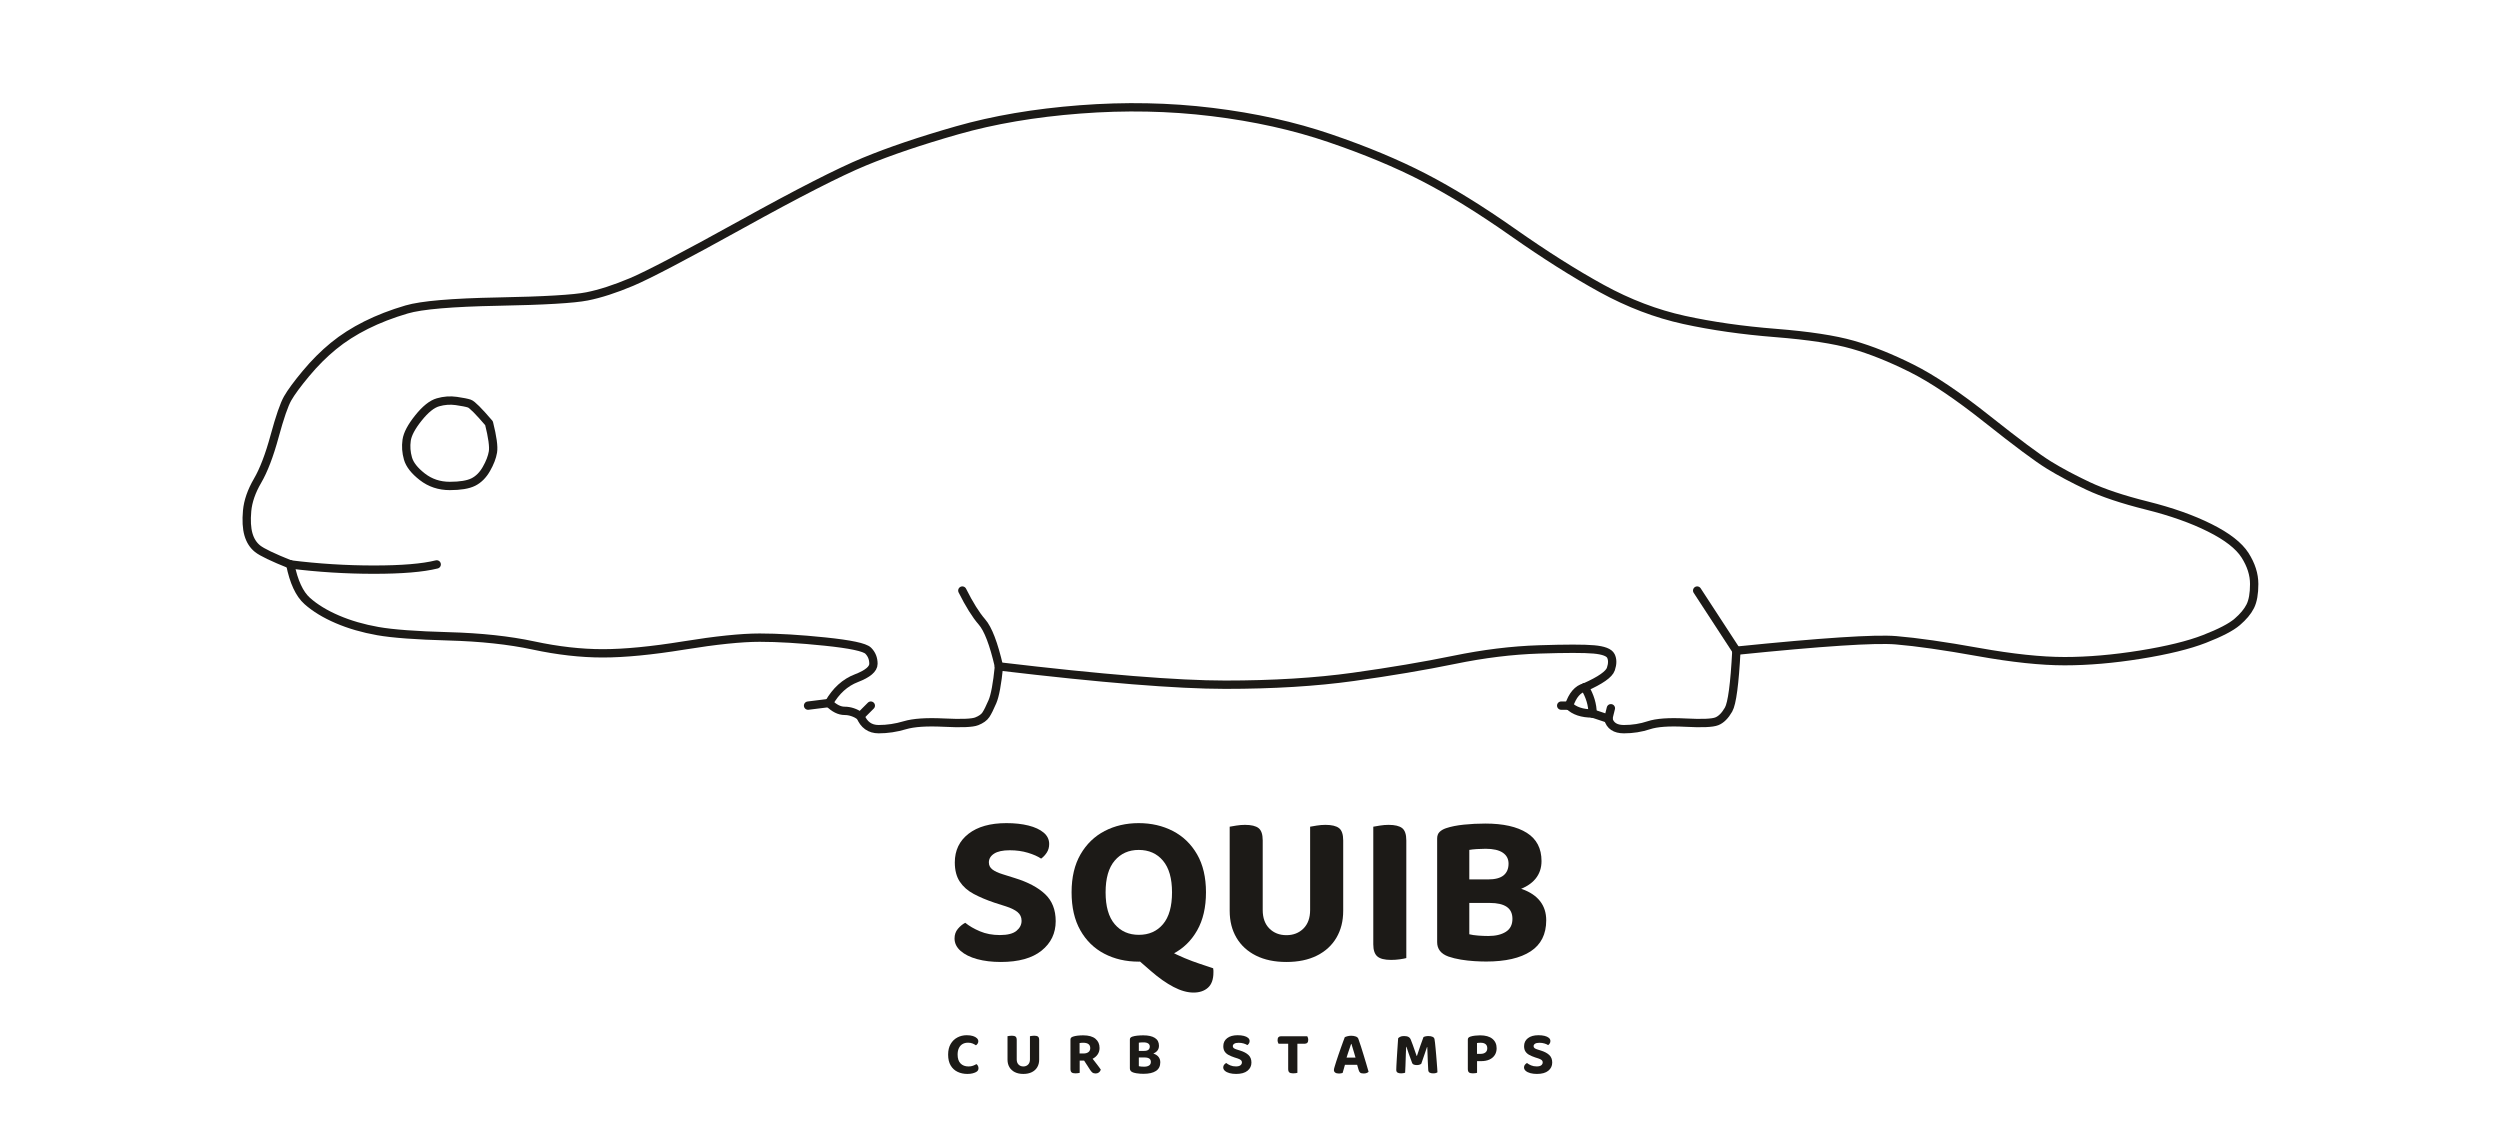
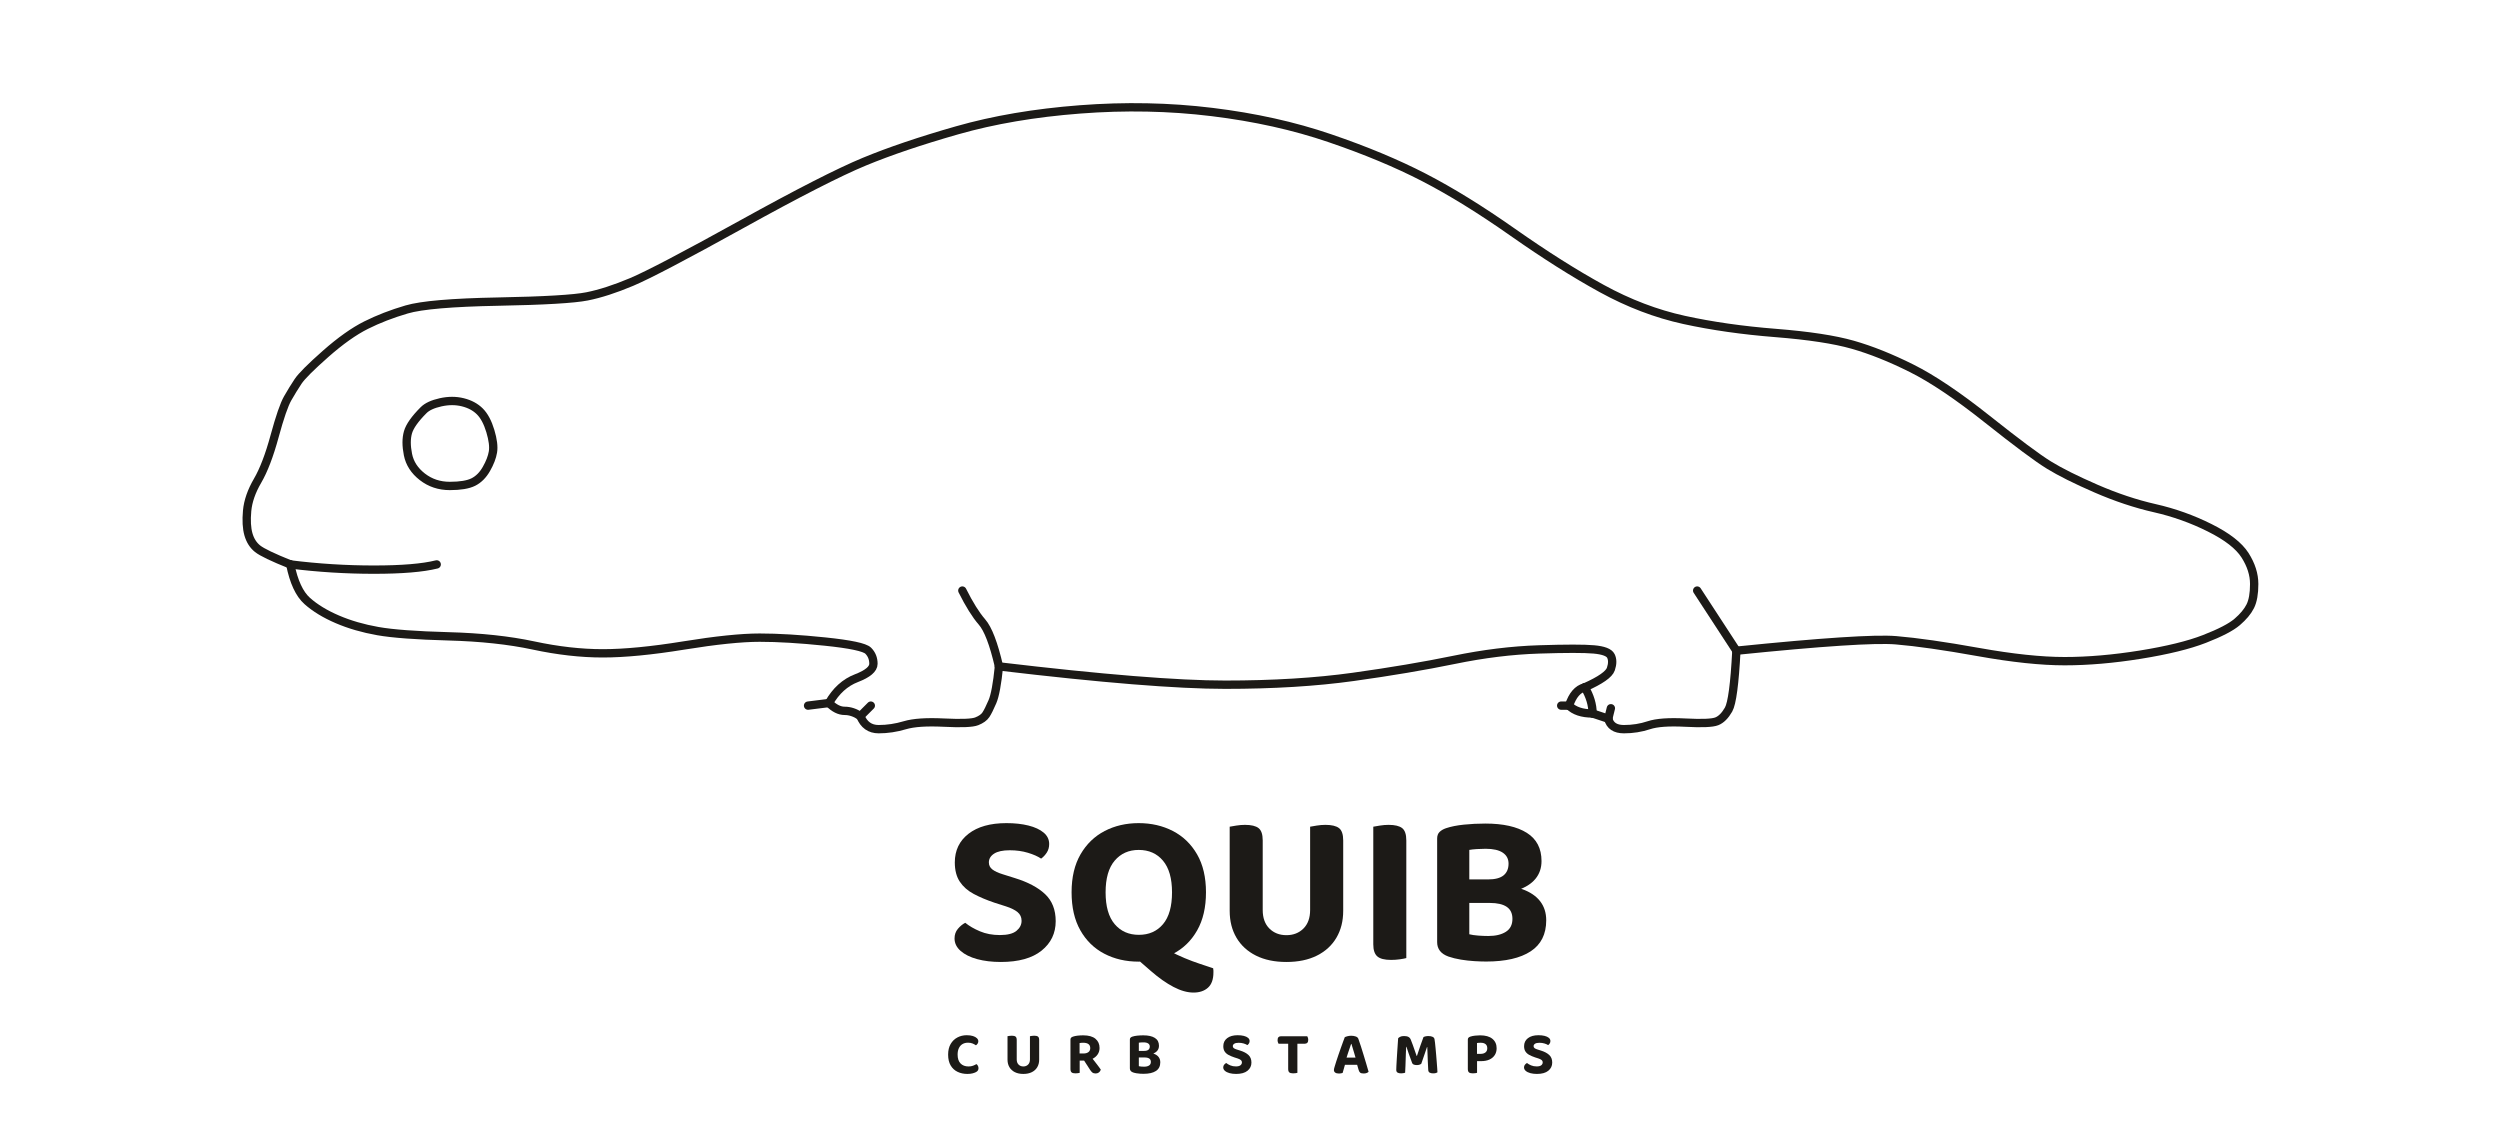
<svg xmlns="http://www.w3.org/2000/svg" viewBox="0 0 1200 550">
  <g fill="none">
    <g fill="none" stroke="#1c1a17" stroke-width="4" stroke-linecap="round" stroke-linejoin="round">
-       <path d="M 833.47 312.34 L 814.64 283.47" />
-       <path d="M 833.47 312.34 Q 894.98 306.07 910.04 307.32 Q 925.10 308.58 949.58 312.97 Q 974.06 317.36 991.00 317.36 Q 1007.95 317.36 1027.41 314.23 Q 1046.86 311.09 1058.16 306.69 Q 1069.46 302.30 1073.85 298.54 Q 1078.24 294.77 1080.13 291.00 Q 1082.01 287.24 1082.01 280.33 Q 1082.01 273.43 1077.62 266.53 Q 1073.22 259.62 1060.67 253.35 Q 1048.12 247.07 1030.54 242.68 Q 1012.97 238.28 1002.30 233.26 Q 991.63 228.24 983.47 223.22 Q 975.31 218.20 953.97 201.26 Q 932.64 184.31 917.57 176.78 Q 902.51 169.25 889.33 165.48 Q 876.15 161.72 852.30 159.83 Q 828.45 157.95 808.37 153.56 Q 788.28 149.16 768.83 138.49 Q 749.37 127.82 726.15 111.51 Q 702.93 95.19 683.47 85.15 Q 664.02 75.10 638.28 66.32 Q 612.55 57.53 581.80 53.77 Q 551.05 50.00 518.41 52.51 Q 485.77 55.02 459.41 62.55 Q 433.05 70.08 414.85 77.62 Q 396.65 85.15 355.86 107.74 Q 315.06 130.33 303.14 135.36 Q 291.21 140.38 281.80 142.26 Q 272.38 144.14 239.12 144.77 Q 205.86 145.40 195.19 148.54 Q 184.52 151.67 175.73 156.07 Q 166.95 160.46 160.04 166.11 Q 153.14 171.76 146.86 179.29 Q 140.59 186.82 138.08 191.21 Q 135.56 195.61 131.80 209.41 Q 128.03 223.22 123.64 230.75 Q 119.25 238.28 118.62 245.19 Q 117.99 252.09 119.25 256.49 Q 120.50 260.88 123.64 263.39 Q 126.78 265.90 139.33 270.92" />
-       <path d="M 833.47 312.34 Q 832.22 336.19 829.71 340.59 Q 827.20 344.98 824.06 346.23 Q 820.92 347.49 809.00 346.86 Q 797.07 346.23 791.42 348.12 Q 785.77 350.00 779.50 350.00 Q 773.22 350.00 771.97 344.98" />
-       <path d="M 773.22 339.96 L 771.97 344.98" />
+       <path d="M 760.67 329.92 Q 771.97 324.90 773.22 321.13 Q 774.48 317.36 773.22 314.85 Q 771.97 312.34 765.06 311.72 Q 758.16 311.09 738.70 311.72 Q 719.25 312.34 697.91 316.74 Q 676.57 321.13 649.58 324.90 Q 622.59 328.66 588.08 328.66 Q 553.56 328.66 479.50 319.87" />
+       <path d="M 760.67 329.92 Q 755.65 331.17 753.14 338.70" />
+       <path d="M 760.67 329.92 Q 764.44 336.19 764.44 342.47" />
+       <path d="M 387.87 338.70 L 397.91 337.45" />
+       <path d="M 139.33 270.92 Q 126.78 265.90 123.64 263.39 Q 120.50 260.88 119.25 256.49 Q 117.99 252.09 118.62 245.19 Q 119.25 238.28 123.64 230.75 Q 128.03 223.22 131.80 209.41 Q 135.56 195.61 138.08 191.21 Q 140.59 186.82 143.10 183.05 Q 145.61 179.29 156.28 169.87 Q 166.95 160.46 175.73 156.07 Q 184.52 151.67 195.19 148.54 Q 205.86 145.40 239.12 144.77 Q 272.38 144.14 281.80 142.26 Q 291.21 140.38 303.14 135.36 Q 315.06 130.33 355.86 107.74 Q 396.65 85.15 414.85 77.62 Q 433.05 70.08 459.41 62.55 Q 485.77 55.02 518.41 52.51 Q 551.05 50.00 581.80 53.77 Q 612.55 57.53 638.28 66.32 Q 664.02 75.10 683.47 85.15 Q 702.93 95.19 726.15 111.51 Q 749.37 127.82 768.83 138.49 Q 788.28 149.16 808.37 153.56 Q 828.45 157.95 852.30 159.83 Q 876.15 161.72 889.33 165.48 Q 902.51 169.25 917.57 176.78 Q 932.64 184.31 953.97 201.26 Q 975.31 218.20 983.47 223.22 Q 991.63 228.24 1006.07 234.52 Q 1020.50 240.79 1034.31 243.93 Q 1048.12 247.07 1060.67 253.35 Q 1073.22 259.62 1077.62 266.53 Q 1082.01 273.43 1082.01 280.33 Q 1082.01 287.24 1080.13 291.00 Q 1078.24 294.77 1073.85 298.54 Q 1069.46 302.30 1058.16 306.69 Q 1046.86 311.09 1027.41 314.23 Q 1007.95 317.36 991.00 317.36 Q 974.06 317.36 949.58 312.97 Q 925.10 308.58 910.04 307.32 Q 894.98 306.07 833.47 312.34" />
      <path d="M 139.33 270.92 Q 159.41 273.43 179.50 273.43 Q 199.58 273.43 209.62 270.92" />
      <path d="M 139.33 270.92 Q 141.84 283.47 147.49 288.49 Q 153.14 293.51 161.92 297.28 Q 170.71 301.05 181.38 302.93 Q 192.05 304.81 215.27 305.44 Q 238.49 306.07 256.07 309.83 Q 273.64 313.60 289.33 313.60 Q 305.02 313.60 328.24 309.83 Q 351.46 306.07 364.64 306.07 Q 377.82 306.07 396.03 307.95 Q 414.23 309.83 416.74 312.34 Q 419.25 314.85 419.25 318.62 Q 419.25 322.38 411.09 325.52 Q 402.93 328.66 397.91 337.45" />
-       <path d="M 749.37 338.70 L 753.14 338.70" />
-       <path d="M 461.92 283.47 Q 466.95 293.51 471.34 298.54 Q 475.73 303.56 479.50 319.87" />
-       <path d="M 764.44 342.47 Q 764.44 336.19 760.67 329.92" />
-       <path d="M 764.44 342.47 Q 756.90 342.47 753.14 338.70" />
-       <path d="M 764.44 342.47 L 771.97 344.98" />
-       <path d="M 753.14 338.70 Q 755.65 331.17 760.67 329.92" />
-       <path d="M 397.91 337.45 L 387.87 338.70" />
+       <path d="M 771.97 344.98 L 773.22 339.96" />
+       <path d="M 771.97 344.98 L 764.44 342.47" />
+       <path d="M 771.97 344.98 Q 773.22 350.00 779.50 350.00 Q 785.77 350.00 791.42 348.12 Q 797.07 346.23 809.00 346.86 Q 820.92 347.49 824.06 346.23 Q 827.20 344.98 829.71 340.59 Q 832.22 336.19 833.47 312.34" />
+       <path d="M 814.64 283.47 L 833.47 312.34" />
+       <path d="M 753.14 338.70 L 749.37 338.70" />
+       <path d="M 753.14 338.70 Q 756.90 342.47 764.44 342.47" />
      <path d="M 397.91 337.45 Q 401.67 341.21 405.44 341.21 Q 409.21 341.21 412.97 343.72" />
-       <path d="M 760.67 329.92 Q 771.97 324.90 773.22 321.13 Q 774.48 317.36 773.22 314.85 Q 771.97 312.34 765.06 311.72 Q 758.16 311.09 738.70 311.72 Q 719.25 312.34 697.91 316.74 Q 676.57 321.13 649.58 324.90 Q 622.59 328.66 588.08 328.66 Q 553.56 328.66 479.50 319.87" />
+       <path d="M 479.50 319.87 Q 475.73 303.56 471.34 298.54 Q 466.95 293.51 461.92 283.47" />
+       <path d="M 479.50 319.87 Q 478.24 332.43 476.36 336.82 Q 474.48 341.21 473.22 343.10 Q 471.97 344.98 468.83 346.23 Q 465.69 347.49 453.14 346.86 Q 440.59 346.23 434.31 348.12 Q 428.03 350.00 421.76 350.00 Q 415.48 350.00 412.97 343.72" />
      <path d="M 417.99 338.70 L 412.97 343.72" />
-       <path d="M 412.97 343.72 Q 415.48 350.00 421.76 350.00 Q 428.03 350.00 434.31 348.12 Q 440.59 346.23 453.14 346.86 Q 465.69 347.49 468.83 346.23 Q 471.97 344.98 473.22 343.10 Q 474.48 341.21 476.36 336.82 Q 478.24 332.43 479.50 319.87" />
-       <path d="M 234.73 203.14 Q 227.20 194.35 225.31 193.72 Q 223.43 193.10 219.04 192.47 Q 214.64 191.84 210.25 193.10 Q 205.86 194.35 200.84 200.63 Q 195.82 206.90 195.19 211.30 Q 194.56 215.69 195.82 220.08 Q 197.07 224.48 202.72 228.87 Q 208.37 233.26 215.90 233.26 Q 223.43 233.26 227.20 231.38 Q 230.96 229.50 233.47 225.10 Q 235.98 220.71 236.61 216.95 Q 237.24 213.18 234.73 203.14" />
+       <path d="M 203.35 196.86 Q 205.86 194.35 211.51 193.10 Q 217.15 191.84 222.18 193.10 Q 227.20 194.35 230.33 197.49 Q 233.47 200.63 235.36 206.90 Q 237.24 213.18 236.61 216.95 Q 235.98 220.71 233.47 225.10 Q 230.96 229.50 227.20 231.38 Q 223.43 233.26 215.90 233.26 Q 208.37 233.26 202.72 228.87 Q 197.07 224.48 195.82 218.20 Q 194.56 211.92 195.82 207.53 Q 197.07 203.14 203.35 196.86" />
    </g>
  </g>
  <g fill="#1c1a17">
    <path d="M479.926 448.826Q485.471 448.826 487.913 446.8Q490.355 444.774 490.355 441.996Q490.355 439.391 488.429 437.809Q486.503 436.226 482.788 435.036L477.297 433.28Q471.664 431.375 467.373 429.085Q463.082 426.795 460.694 423.188Q458.306 419.581 458.306 413.974Q458.306 405.333 464.881 400.217Q471.456 395.1 483.104 395.1Q489.036 395.1 493.654 396.256Q498.271 397.413 500.938 399.64Q503.605 401.868 503.605 405.134Q503.605 407.434 502.481 409.198Q501.358 410.962 499.74 412.139Q497.377 410.534 493.392 409.329Q489.406 408.125 484.681 408.125Q479.676 408.125 477.168 409.749Q474.659 411.374 474.659 413.974Q474.659 416.033 476.338 417.333Q478.016 418.633 481.365 419.665L487.077 421.458Q496.557 424.378 501.645 429.181Q506.733 433.983 506.733 442.154Q506.733 450.844 499.962 456.296Q493.192 461.747 480.4 461.747Q474.056 461.747 469.047 460.383Q464.039 459.018 461.11 456.452Q458.181 453.885 458.181 450.461Q458.181 447.745 459.787 445.837Q461.393 443.93 463.323 442.936Q466.11 445.224 470.36 447.025Q474.609 448.826 479.926 448.826Z" />
    <path d="M544.884 459.526 561.191 456.397Q565.056 458.403 568.673 459.915Q572.29 461.427 575.735 462.567Q579.179 463.706 582.316 464.767Q582.445 465.416 582.445 465.884Q582.445 466.352 582.445 466.768Q582.445 471.748 579.826 474.09Q577.207 476.432 572.889 476.432Q568.455 476.432 563.284 473.73Q558.113 471.028 552.46 466.111ZM578.871 428.305Q578.871 439.121 574.643 446.572Q570.414 454.022 563.128 457.806Q555.842 461.589 546.577 461.589Q537.338 461.589 530.039 457.766Q522.74 453.943 518.551 446.532Q514.362 439.121 514.362 428.305Q514.362 417.489 518.655 410.078Q522.948 402.667 530.235 398.883Q537.521 395.1 546.577 395.1Q555.659 395.1 562.984 398.883Q570.31 402.667 574.591 410.078Q578.871 417.489 578.871 428.305ZM562.572 428.305Q562.572 418.3 558.238 413.133Q553.903 407.967 546.577 407.967Q539.435 407.967 535.06 413.094Q530.686 418.221 530.686 428.305Q530.686 438.468 535.048 443.595Q539.41 448.722 546.656 448.722Q553.928 448.722 558.25 443.595Q562.572 438.468 562.572 428.305Z" />
    <path d="M617.48 461.747Q608.969 461.747 602.864 458.69Q596.759 455.632 593.504 450.103Q590.249 444.575 590.249 437.212V430.343H606.103V436.8Q606.103 442.511 609.308 445.696Q612.513 448.88 617.48 448.88Q622.447 448.88 625.653 445.696Q628.858 442.511 628.858 436.8V430.343H644.737V437.212Q644.737 444.575 641.481 450.103Q638.226 455.632 632.121 458.69Q626.017 461.747 617.48 461.747ZM606.103 433.501H590.249V396.818Q591.322 396.61 593.442 396.271Q595.561 395.932 597.6 395.932Q602.101 395.932 604.102 397.488Q606.103 399.044 606.103 403.416ZM644.737 433.659H628.858V396.818Q629.931 396.61 632.051 396.271Q634.17 395.932 636.209 395.932Q640.71 395.932 642.723 397.488Q644.737 399.044 644.737 403.416Z" />
    <path d="M659.176 416.004H675.03V459.871Q674.036 460.158 671.968 460.458Q669.901 460.757 667.704 460.757Q663.045 460.757 661.11 459.07Q659.176 457.383 659.176 453.273ZM675.03 435.934H659.176V396.818Q660.249 396.61 662.369 396.271Q664.488 395.932 666.527 395.932Q671.028 395.932 673.029 397.488Q675.03 399.044 675.03 403.416Z" />
    <path d="M722.911 422.123V433.413H699.765V422.123ZM715.14 433.413 716.334 424.736Q724.987 424.736 730.695 426.799Q736.402 428.862 739.296 432.631Q742.189 436.4 742.189 441.738Q742.189 451.755 734.705 456.647Q727.221 461.539 713.372 461.539Q710.881 461.539 707.677 461.344Q704.474 461.148 701.217 460.614Q697.96 460.079 695.227 459.139Q689.831 457.18 689.831 452.221V402.53Q689.831 400.47 690.992 399.337Q692.152 398.203 694.053 397.55Q697.589 396.352 702.621 395.83Q707.652 395.308 712.94 395.308Q725.798 395.308 732.864 399.757Q739.93 404.206 739.93 413.312Q739.93 418.313 737.008 421.847Q734.085 425.38 728.523 427.221Q722.961 429.062 714.978 429.062L714.279 422.123Q719.325 422.123 721.715 420.172Q724.105 418.221 724.105 414.548Q724.105 411.166 721.341 409.29Q718.577 407.414 713.098 407.414Q711.064 407.414 708.873 407.555Q706.683 407.696 705.265 407.954V448.448Q706.97 448.889 709.535 449.082Q712.1 449.275 714.4 449.275Q719.633 449.275 722.801 447.272Q725.969 445.269 725.969 441.055Q725.969 437.149 723.23 435.281Q720.49 433.413 715.14 433.413Z" />
    <path d="M469.588 499.818Q469.588 500.459 469.242 500.962Q468.896 501.465 468.445 501.742Q467.72 501.242 466.812 500.867Q465.904 500.491 464.654 500.491Q463.106 500.491 461.986 501.159Q460.866 501.828 460.26 503.107Q459.654 504.386 459.654 506.213Q459.654 509.009 461.055 510.454Q462.457 511.899 464.874 511.899Q466.139 511.899 467.039 511.552Q467.938 511.206 468.685 510.765Q469.13 511.079 469.402 511.593Q469.674 512.107 469.674 512.777Q469.674 513.354 469.371 513.839Q469.068 514.324 468.338 514.673Q467.782 514.961 466.776 515.224Q465.77 515.487 464.303 515.487Q461.742 515.487 459.652 514.491Q457.562 513.494 456.332 511.442Q455.102 509.39 455.102 506.213Q455.102 503.19 456.309 501.12Q457.517 499.05 459.556 497.976Q461.594 496.903 464.04 496.903Q465.767 496.903 467.007 497.295Q468.247 497.687 468.917 498.345Q469.588 499.002 469.588 499.818Z" />
    <path d="M491.202 515.487Q488.828 515.487 487.126 514.635Q485.424 513.782 484.516 512.24Q483.608 510.699 483.608 508.646V506.73H488.029V508.531Q488.029 510.123 488.923 511.011Q489.817 511.899 491.202 511.899Q492.587 511.899 493.481 511.011Q494.374 510.123 494.374 508.531V506.73H498.802V508.646Q498.802 510.699 497.894 512.24Q496.987 513.782 495.284 514.635Q493.582 515.487 491.202 515.487ZM488.029 507.611H483.608V497.382Q483.908 497.324 484.499 497.229Q485.09 497.135 485.658 497.135Q486.913 497.135 487.471 497.569Q488.029 498.003 488.029 499.222ZM498.802 507.655H494.374V497.382Q494.674 497.324 495.265 497.229Q495.856 497.135 496.424 497.135Q497.679 497.135 498.241 497.569Q498.802 498.003 498.802 499.222Z" />
    <path d="M518.198 505.675H520.101Q521.541 505.675 522.429 505.022Q523.316 504.37 523.316 503.094Q523.316 501.825 522.47 501.172Q521.624 500.52 519.885 500.52Q519.41 500.52 518.999 500.559Q518.587 500.599 518.198 500.671ZM520.497 509.079H513.822V498.975Q513.822 498.4 514.145 498.088Q514.469 497.775 514.999 497.586Q515.95 497.259 517.238 497.11Q518.525 496.961 519.928 496.961Q523.839 496.961 525.814 498.605Q527.788 500.249 527.788 503.05Q527.788 504.805 526.84 506.169Q525.891 507.533 524.255 508.306Q522.619 509.079 520.497 509.079ZM519.696 508.039 523.618 507.125Q524.298 508.03 525.013 508.933Q525.729 509.837 526.376 510.682Q527.022 511.528 527.55 512.233Q528.078 512.939 528.382 513.425Q528.134 514.292 527.456 514.781Q526.778 515.269 525.953 515.269Q524.887 515.269 524.314 514.791Q523.742 514.313 523.24 513.519ZM513.822 507.428H518.249V514.964Q517.965 515.044 517.389 515.128Q516.812 515.211 516.2 515.211Q514.9 515.211 514.361 514.741Q513.822 514.27 513.822 513.124Z" />
    <path d="M551.562 504.438V507.586H545.108V504.438ZM549.395 507.586 549.728 505.167Q552.141 505.167 553.732 505.742Q555.324 506.317 556.131 507.368Q556.937 508.419 556.937 509.908Q556.937 512.701 554.85 514.065Q552.764 515.429 548.902 515.429Q548.207 515.429 547.314 515.375Q546.421 515.32 545.512 515.171Q544.604 515.022 543.842 514.76Q542.338 514.214 542.338 512.831V498.975Q542.338 498.4 542.661 498.084Q542.985 497.768 543.515 497.586Q544.501 497.252 545.904 497.106Q547.307 496.961 548.781 496.961Q552.367 496.961 554.337 498.201Q556.307 499.442 556.307 501.981Q556.307 503.376 555.493 504.361Q554.678 505.346 553.127 505.86Q551.576 506.373 549.35 506.373L549.155 504.438Q550.562 504.438 551.228 503.894Q551.895 503.35 551.895 502.326Q551.895 501.383 551.124 500.86Q550.353 500.336 548.825 500.336Q548.258 500.336 547.647 500.376Q547.037 500.415 546.641 500.487V511.779Q547.117 511.902 547.832 511.956Q548.547 512.01 549.189 512.01Q550.648 512.01 551.531 511.451Q552.414 510.892 552.414 509.717Q552.414 508.628 551.651 508.107Q550.887 507.586 549.395 507.586Z" />
    <path d="M593.212 511.884Q594.759 511.884 595.439 511.319Q596.12 510.754 596.12 509.98Q596.12 509.253 595.583 508.812Q595.046 508.371 594.01 508.039L592.479 507.549Q590.909 507.018 589.712 506.379Q588.515 505.741 587.85 504.735Q587.184 503.729 587.184 502.166Q587.184 499.756 589.017 498.33Q590.85 496.903 594.099 496.903Q595.753 496.903 597.04 497.225Q598.328 497.548 599.071 498.169Q599.815 498.79 599.815 499.701Q599.815 500.342 599.502 500.834Q599.189 501.326 598.737 501.654Q598.078 501.206 596.967 500.871Q595.856 500.535 594.538 500.535Q593.143 500.535 592.443 500.988Q591.744 501.441 591.744 502.166Q591.744 502.74 592.212 503.102Q592.68 503.465 593.614 503.753L595.206 504.253Q597.85 505.067 599.269 506.406Q600.687 507.745 600.687 510.024Q600.687 512.447 598.799 513.967Q596.912 515.487 593.344 515.487Q591.575 515.487 590.179 515.107Q588.782 514.726 587.966 514.011Q587.149 513.295 587.149 512.34Q587.149 511.583 587.597 511.051Q588.044 510.519 588.583 510.242Q589.36 510.88 590.545 511.382Q591.73 511.884 593.212 511.884Z" />
    <path d="M618.561 500.978 618.527 497.412H627.488Q627.663 497.682 627.805 498.142Q627.947 498.601 627.947 499.134Q627.947 500.06 627.528 500.519Q627.108 500.978 626.387 500.978ZM622.631 497.412 622.666 500.978H613.698Q613.522 500.701 613.38 500.241Q613.238 499.782 613.238 499.25Q613.238 498.294 613.658 497.853Q614.077 497.412 614.798 497.412ZM618.327 500.195H622.748V514.964Q622.471 515.044 621.891 515.128Q621.311 515.211 620.705 515.211Q619.406 515.211 618.867 514.741Q618.327 514.27 618.327 513.124Z" />
    <path d="M648.686 501.09H648.526Q648.224 502 647.838 503.131Q647.453 504.262 647.039 505.494Q646.625 506.727 646.25 507.955L645.731 510.55Q645.557 511.116 645.395 511.723Q645.233 512.33 645.064 512.91Q644.896 513.49 644.745 514.02Q644.594 514.55 644.471 514.992Q644.136 515.101 643.731 515.2Q643.326 515.298 642.765 515.298Q641.551 515.298 640.913 514.853Q640.275 514.408 640.275 513.593Q640.275 513.222 640.384 512.847Q640.493 512.472 640.631 511.977Q640.891 511.035 641.366 509.581Q641.84 508.127 642.416 506.434Q642.992 504.741 643.582 503.082Q644.172 501.423 644.677 500.039Q645.183 498.654 645.492 497.858Q645.922 497.609 646.805 497.383Q647.688 497.157 648.555 497.157Q649.797 497.157 650.785 497.518Q651.773 497.88 652.028 498.682Q652.592 500.21 653.235 502.231Q653.879 504.253 654.547 506.448Q655.216 508.643 655.834 510.719Q656.453 512.795 656.922 514.454Q656.609 514.803 656 515.039Q655.391 515.276 654.566 515.276Q653.354 515.276 652.866 514.853Q652.377 514.43 652.13 513.542L651.197 510.292L650.7 507.827Q650.341 506.542 649.97 505.317Q649.6 504.093 649.273 503.007Q648.946 501.922 648.686 501.09ZM643.806 511.095 645.508 507.654H652.299L652.873 511.095Z" />
    <path d="M682.205 510.616Q681.87 510.872 681.338 511.054Q680.807 511.236 680.114 511.236Q679.209 511.236 678.604 511.003Q677.999 510.769 677.81 510.208Q676.824 507.467 676.153 505.63Q675.481 503.792 675.094 502.464H674.955Q674.868 504.286 674.811 505.808Q674.754 507.329 674.715 508.753Q674.676 510.177 674.618 511.666Q674.561 513.154 674.46 514.912Q674.132 515.014 673.603 515.116Q673.074 515.218 672.535 515.218Q671.434 515.218 670.82 514.843Q670.206 514.469 670.206 513.542Q670.206 512.907 670.268 511.646Q670.329 510.384 670.431 508.745Q670.532 507.105 670.644 505.285Q670.756 503.465 670.883 501.681Q671.009 499.897 671.11 498.383Q671.342 498.048 672.042 497.675Q672.741 497.303 673.953 497.303Q675.281 497.303 676.065 497.729Q676.849 498.156 677.198 499.103Q677.643 500.164 678.133 501.54Q678.622 502.916 679.105 504.315Q679.587 505.713 679.99 506.853H680.128Q680.963 504.286 681.806 501.852Q682.649 499.418 683.276 497.791Q683.669 497.58 684.296 497.442Q684.922 497.303 685.623 497.303Q686.863 497.303 687.64 497.675Q688.417 498.047 688.555 498.76Q688.671 499.319 688.805 500.508Q688.939 501.697 689.084 503.252Q689.229 504.806 689.371 506.498Q689.512 508.19 689.639 509.79Q689.766 511.391 689.857 512.681Q689.947 513.97 689.976 514.716Q689.539 514.978 689.062 515.098Q688.584 515.218 687.855 515.218Q686.935 515.218 686.271 514.879Q685.607 514.541 685.549 513.564Q685.419 511.28 685.336 509.234Q685.254 507.187 685.204 505.492Q685.154 503.796 685.089 502.588H684.951Q684.578 503.83 683.894 505.733Q683.211 507.635 682.205 510.616Z" />
    <path d="M708.958 505.853H710.691Q712.152 505.853 713.02 505.168Q713.888 504.483 713.888 503.173Q713.888 501.862 713.075 501.191Q712.261 500.52 710.719 500.52Q710.179 500.52 709.763 500.548Q709.347 500.577 708.958 500.648ZM710.969 509.346H704.56V498.975Q704.56 498.4 704.883 498.088Q705.207 497.775 705.737 497.586Q706.688 497.259 708.013 497.11Q709.338 496.961 710.424 496.961Q714.328 496.961 716.355 498.634Q718.382 500.306 718.382 503.166Q718.382 505.03 717.492 506.419Q716.603 507.808 714.949 508.577Q713.294 509.346 710.969 509.346ZM704.56 507.4H708.987V514.964Q708.703 515.044 708.127 515.128Q707.55 515.211 706.938 515.211Q705.638 515.211 705.099 514.741Q704.56 514.27 704.56 513.124Z" />
    <path d="M737.59 511.884Q739.137 511.884 739.817 511.319Q740.498 510.754 740.498 509.98Q740.498 509.253 739.961 508.812Q739.424 508.371 738.388 508.039L736.857 507.549Q735.287 507.018 734.09 506.379Q732.893 505.741 732.228 504.735Q731.562 503.729 731.562 502.166Q731.562 499.756 733.395 498.33Q735.228 496.903 738.477 496.903Q740.131 496.903 741.418 497.225Q742.706 497.548 743.449 498.169Q744.193 498.79 744.193 499.701Q744.193 500.342 743.88 500.834Q743.567 501.326 743.115 501.654Q742.456 501.206 741.345 500.871Q740.234 500.535 738.916 500.535Q737.521 500.535 736.821 500.988Q736.122 501.441 736.122 502.166Q736.122 502.74 736.59 503.102Q737.058 503.465 737.992 503.753L739.584 504.253Q742.228 505.067 743.647 506.406Q745.065 507.745 745.065 510.024Q745.065 512.447 743.177 513.967Q741.29 515.487 737.722 515.487Q735.953 515.487 734.557 515.107Q733.16 514.726 732.344 514.011Q731.527 513.295 731.527 512.34Q731.527 511.583 731.975 511.051Q732.422 510.519 732.961 510.242Q733.738 510.88 734.923 511.382Q736.108 511.884 737.59 511.884Z" />
  </g>
</svg>
